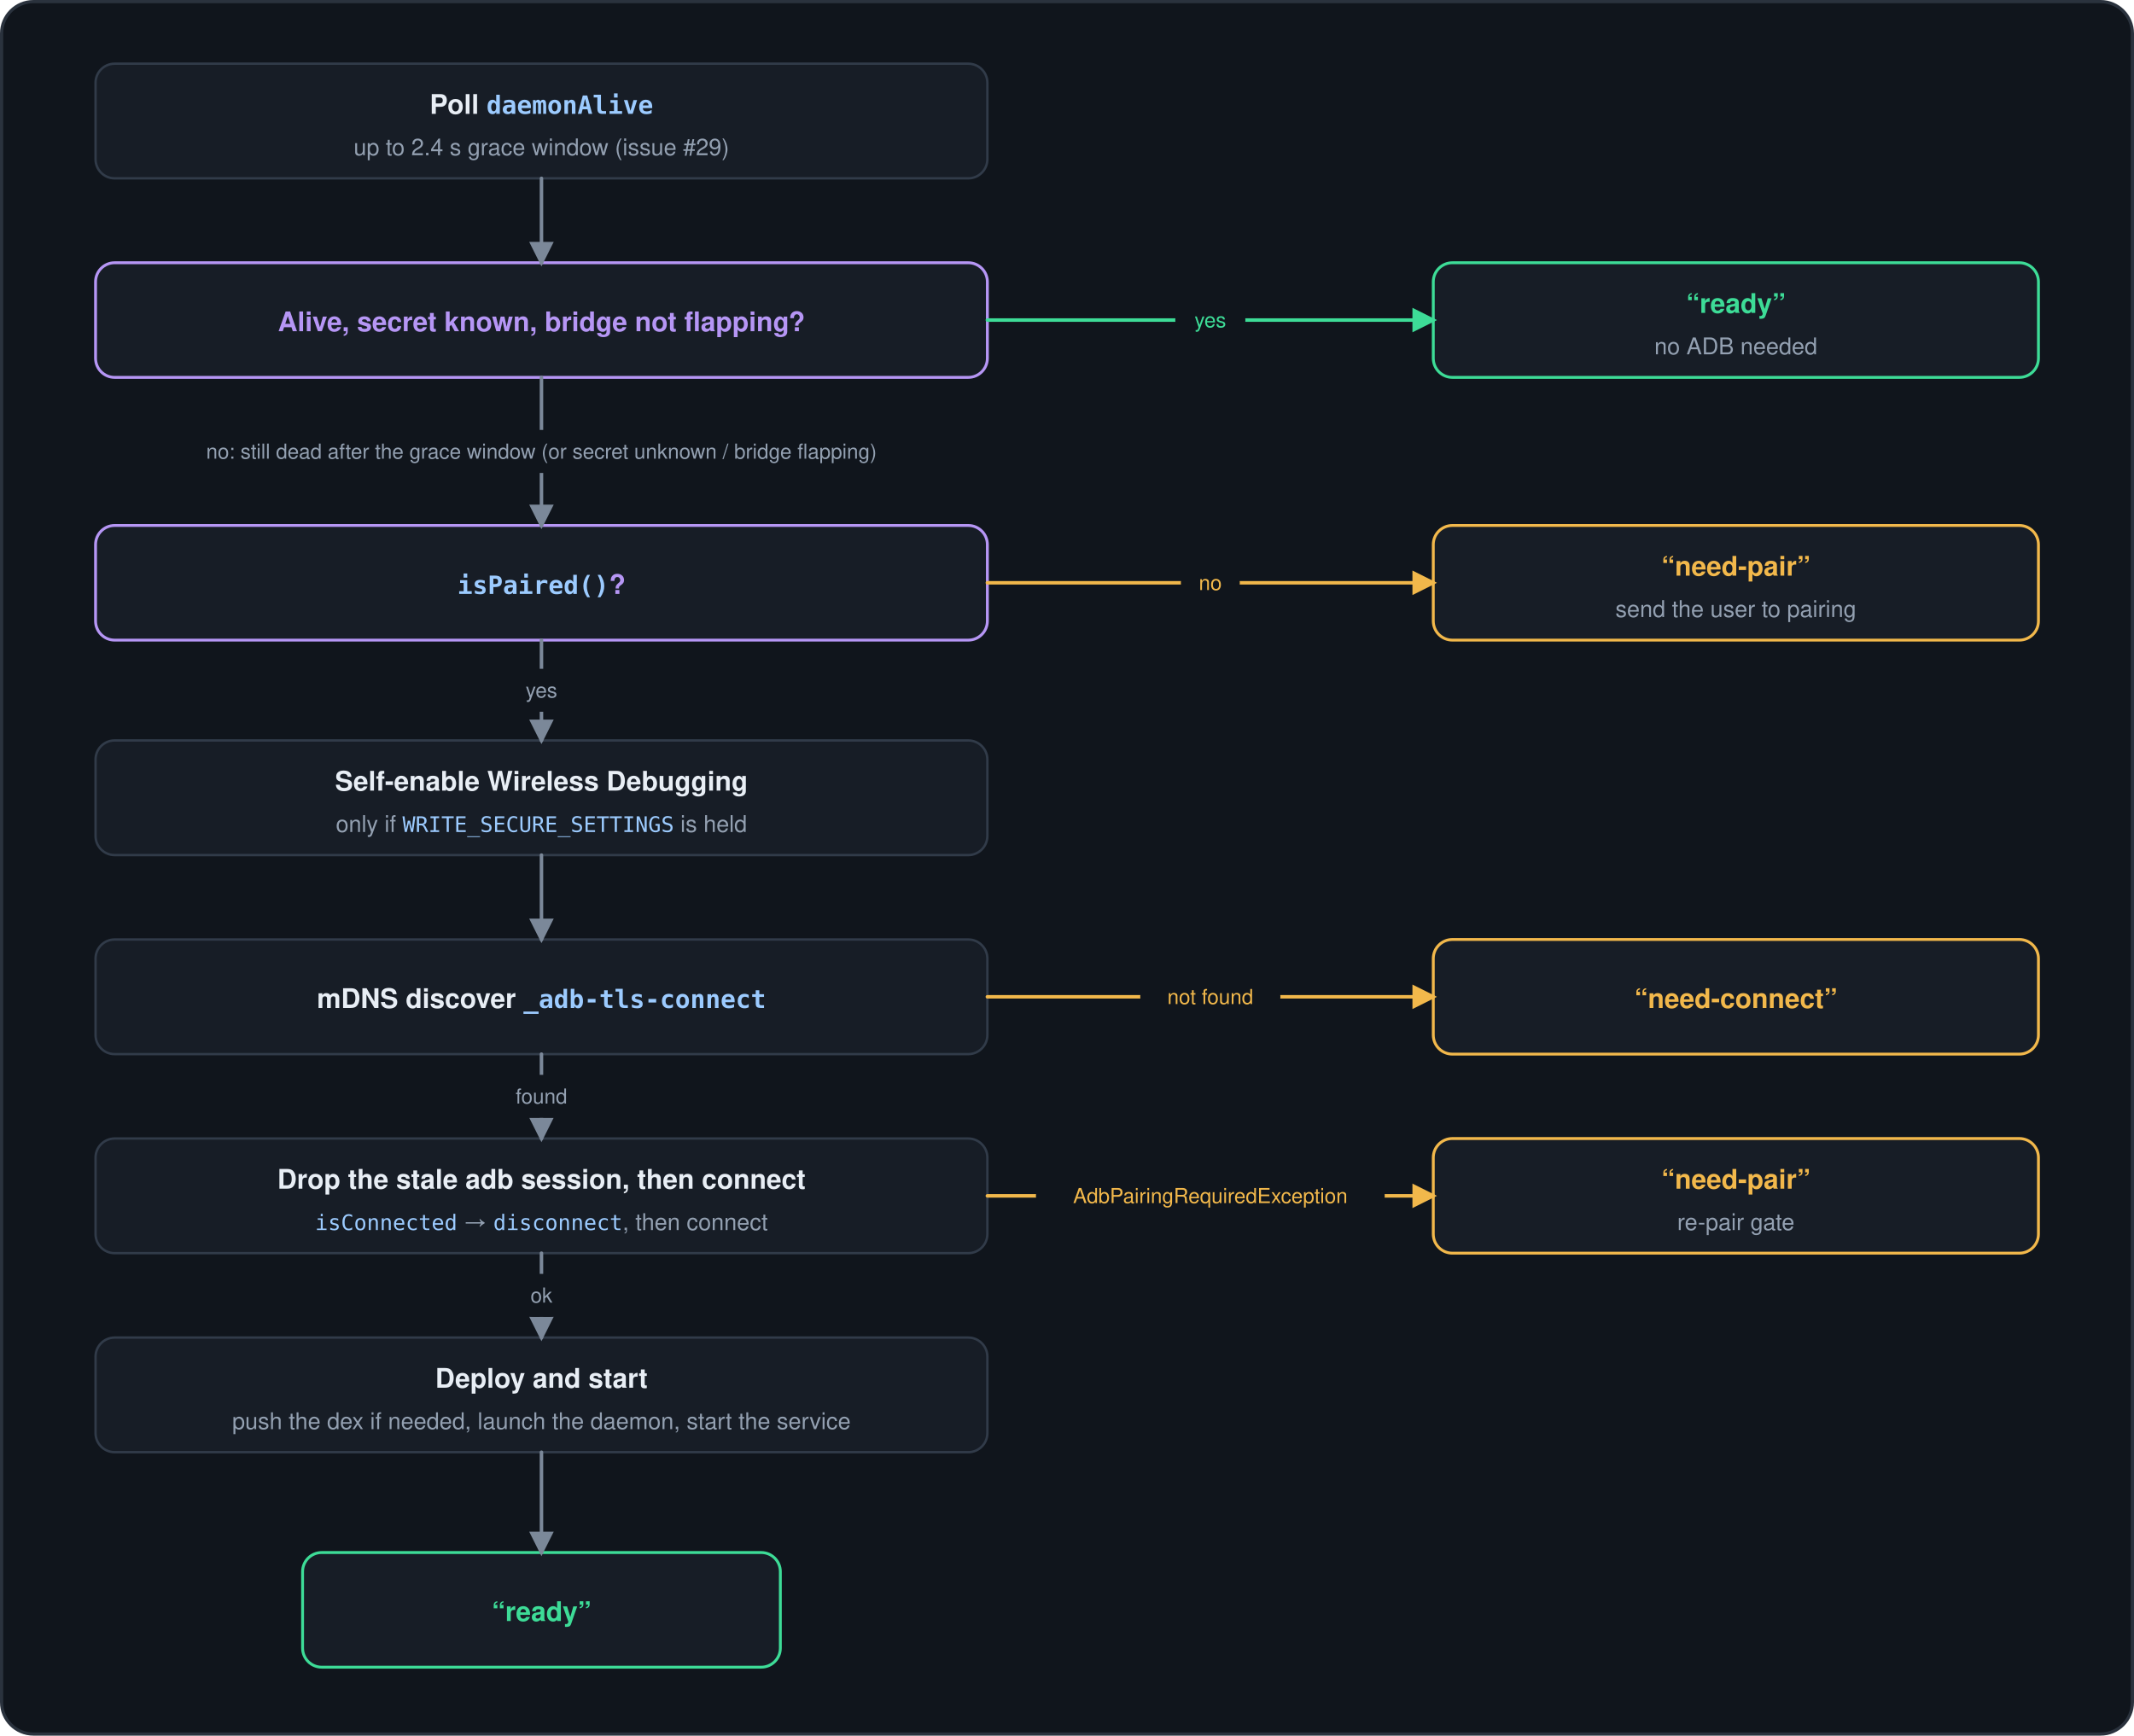
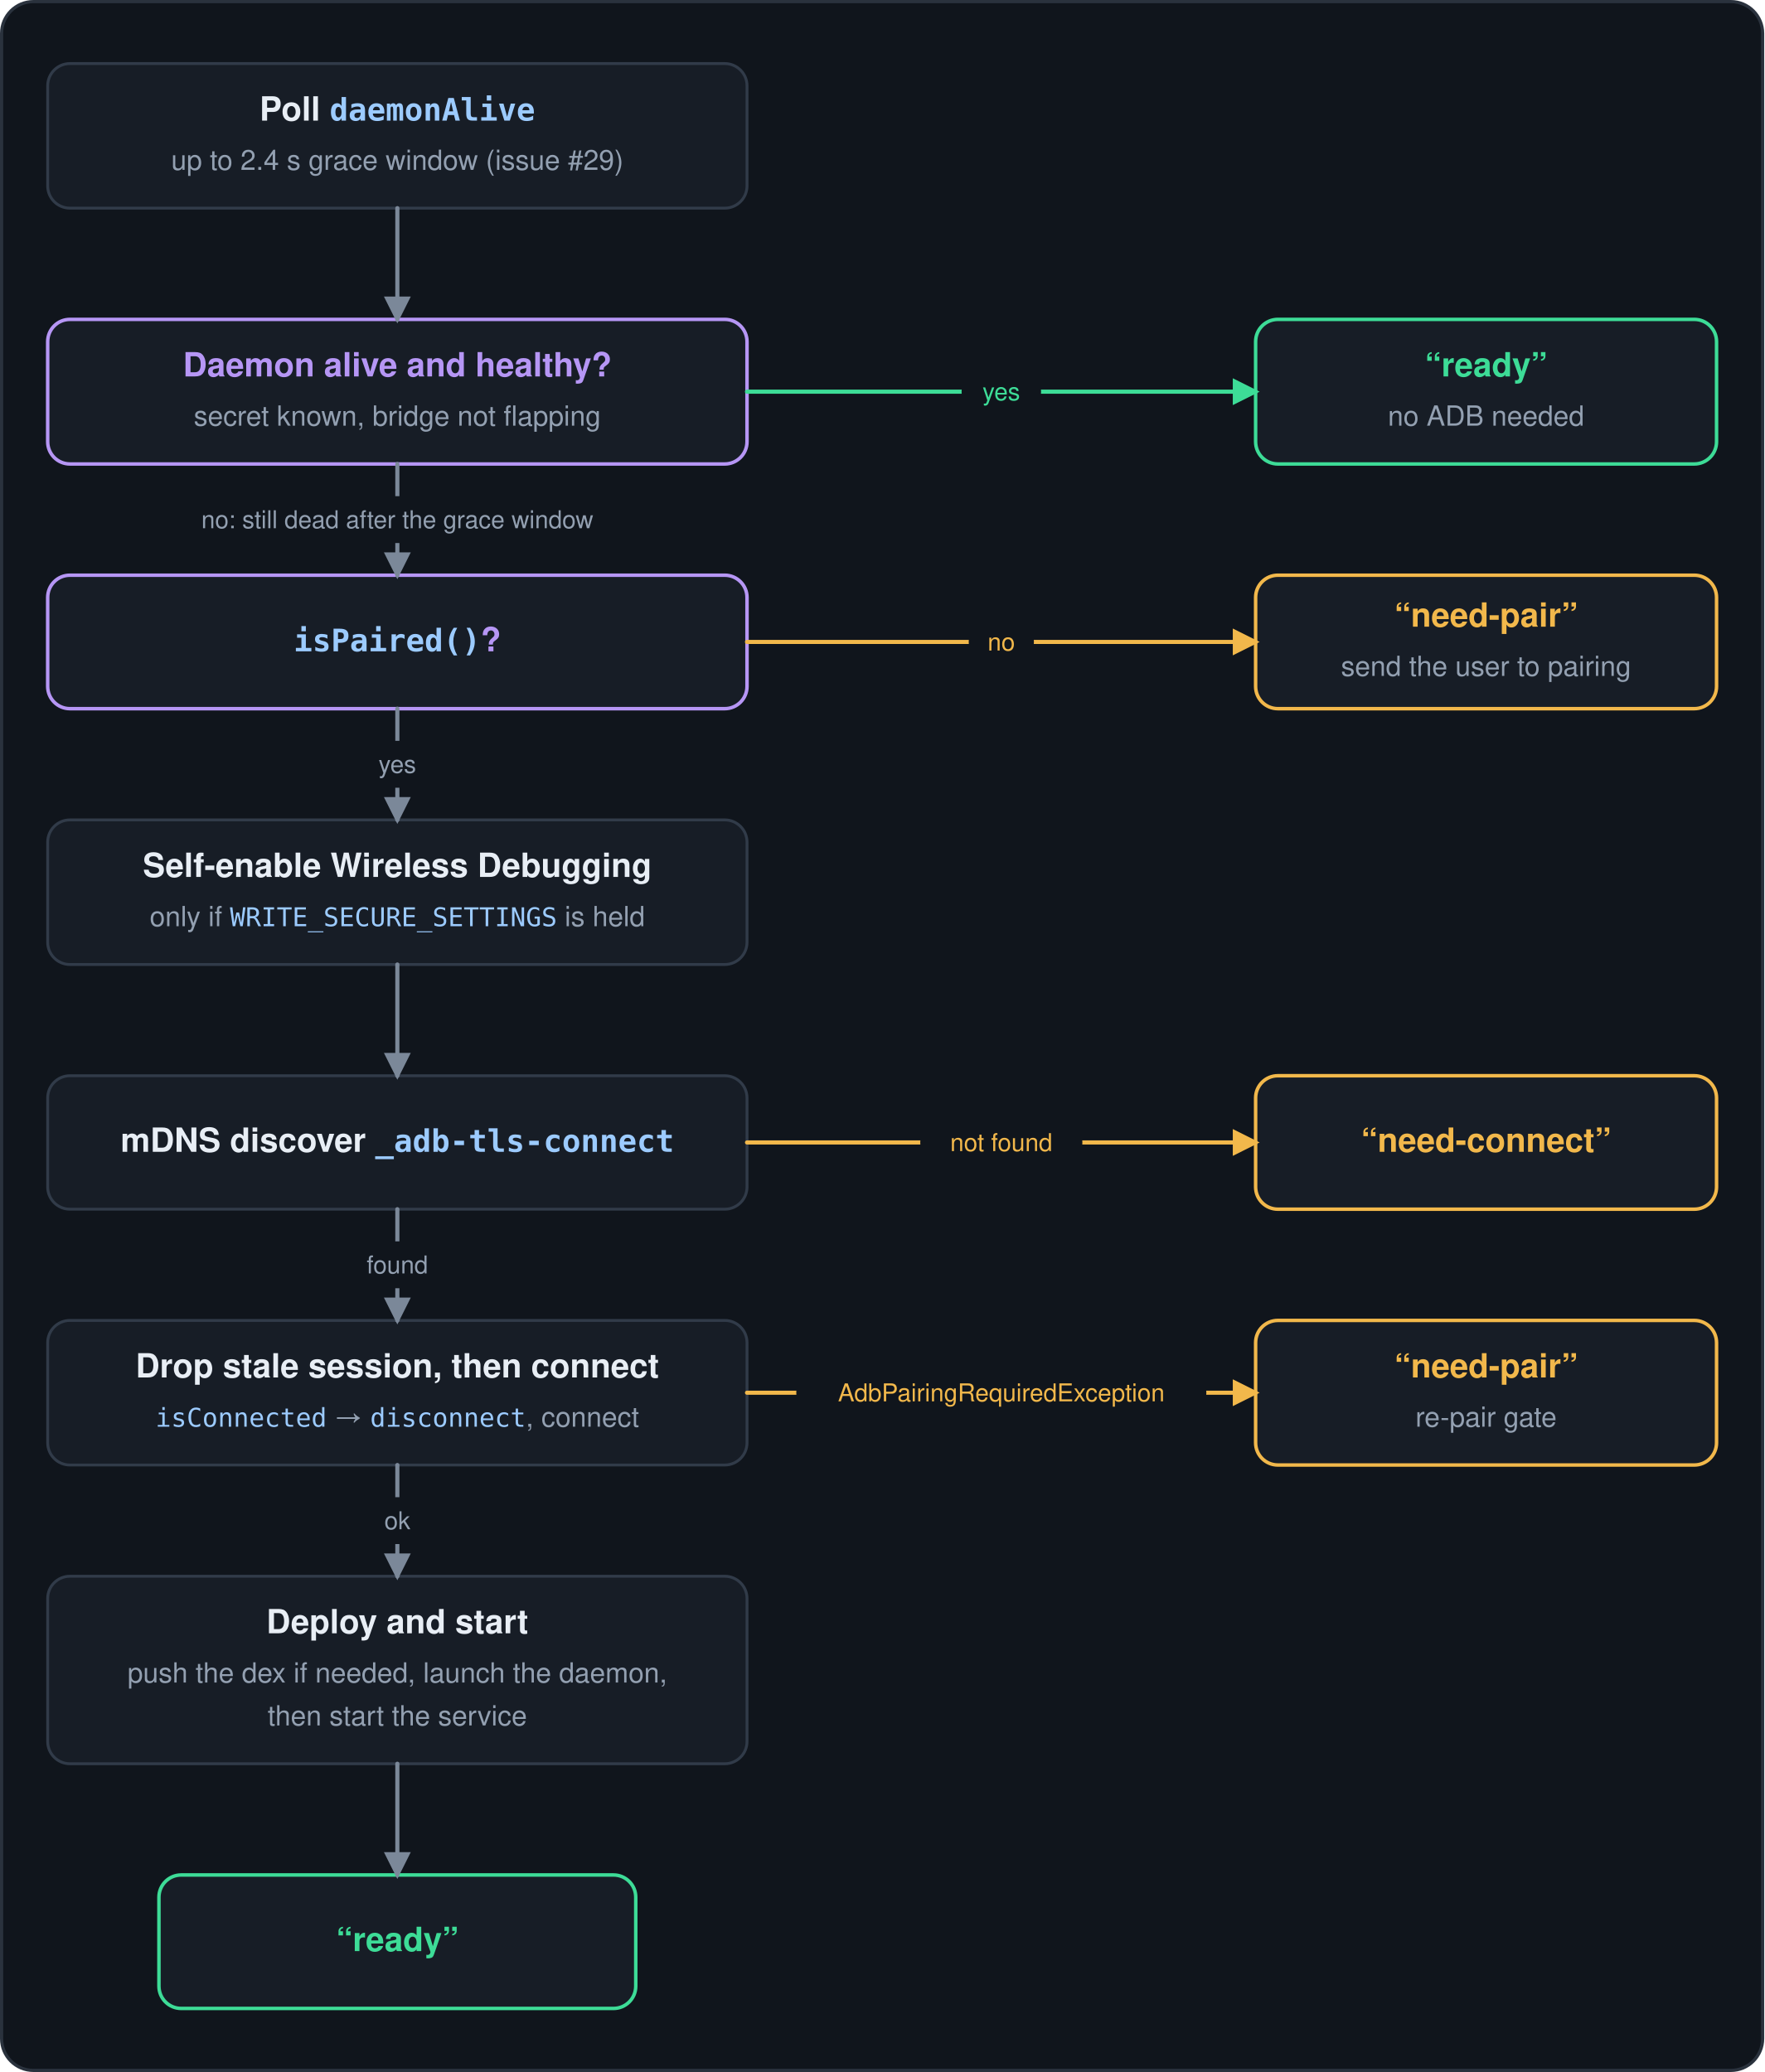
- <svg xmlns="http://www.w3.org/2000/svg" width="1340" height="1090" viewBox="0 0 1340 1090">
+ <svg xmlns="http://www.w3.org/2000/svg" width="1110" height="1304" viewBox="0 0 1110 1304">
  <defs>
-     <marker id="m0" viewBox="0 0 10 10" refX="8.5" refY="5" markerWidth="7" markerHeight="7" orient="auto-start-reverse">
+     <marker id="m0" viewBox="0 0 10 10" refX="8.5" refY="5" markerWidth="6.5" markerHeight="6.5" orient="auto-start-reverse">
      <path d="M0 0L10 5L0 10z" fill="#7B8899" />
    </marker>
-     <marker id="m1" viewBox="0 0 10 10" refX="8.5" refY="5" markerWidth="7" markerHeight="7" orient="auto-start-reverse">
+     <marker id="m1" viewBox="0 0 10 10" refX="8.5" refY="5" markerWidth="6.5" markerHeight="6.5" orient="auto-start-reverse">
      <path d="M0 0L10 5L0 10z" fill="#3DDC97" />
    </marker>
-     <marker id="m2" viewBox="0 0 10 10" refX="8.5" refY="5" markerWidth="7" markerHeight="7" orient="auto-start-reverse">
+     <marker id="m2" viewBox="0 0 10 10" refX="8.5" refY="5" markerWidth="6.5" markerHeight="6.5" orient="auto-start-reverse">
      <path d="M0 0L10 5L0 10z" fill="#F2B84B" />
    </marker>
  </defs>
-   <rect x="1" y="1" width="1338" height="1088" rx="20" fill="#10151C" stroke="#2A323D" stroke-width="2" />
-   <rect x="60" y="40" width="560" height="72" rx="12" fill="#171D26" stroke="#313B49" stroke-width="1.5" />
-   <text x="340" y="71.5" font-family="-apple-system, 'SF Pro Text', 'Helvetica Neue', Helvetica, Arial, sans-serif" font-size="17" font-weight="650" fill="#E8EEF5" text-anchor="middle">Poll <tspan font-family="ui-monospace, 'SF Mono', Menlo, Consolas, monospace" font-size="0.93em" fill="#9CCBFF">daemonAlive</tspan>
+   <rect x="1" y="1" width="1108" height="1302" rx="20" fill="#10151C" stroke="#2A323D" stroke-width="2" />
+   <rect x="30" y="40" width="440" height="91" rx="14" fill="#171D26" stroke="#313B49" stroke-width="1.8" />
+   <text x="250" y="75.9" font-family="-apple-system, 'SF Pro Text', 'Helvetica Neue', Helvetica, Arial, sans-serif" font-size="21" font-weight="650" fill="#E8EEF5" text-anchor="middle">Poll <tspan font-family="ui-monospace, 'SF Mono', Menlo, Consolas, monospace" font-size="0.93em" fill="#9CCBFF">daemonAlive</tspan>
  </text>
-   <text x="340" y="97.5" font-family="-apple-system, 'SF Pro Text', 'Helvetica Neue', Helvetica, Arial, sans-serif" font-size="14.5" font-weight="400" fill="#93A0B1" text-anchor="middle">up to 2.4 s grace window (issue #29)</text>
-   <rect x="60" y="165" width="560" height="72" rx="12" fill="#171D26" stroke="#B696F5" stroke-width="1.8" />
-   <text x="340" y="208" font-family="-apple-system, 'SF Pro Text', 'Helvetica Neue', Helvetica, Arial, sans-serif" font-size="17" font-weight="650" fill="#B696F5" text-anchor="middle">Alive, secret known, bridge not flapping?</text>
-   <rect x="900" y="165" width="380" height="72" rx="12" fill="#171D26" stroke="#3DDC97" stroke-width="1.8" />
-   <text x="1090" y="196.5" font-family="-apple-system, 'SF Pro Text', 'Helvetica Neue', Helvetica, Arial, sans-serif" font-size="17" font-weight="650" fill="#3DDC97" text-anchor="middle">“ready”</text>
-   <text x="1090" y="222.5" font-family="-apple-system, 'SF Pro Text', 'Helvetica Neue', Helvetica, Arial, sans-serif" font-size="14.5" font-weight="400" fill="#93A0B1" text-anchor="middle">no ADB needed</text>
-   <rect x="60" y="330" width="560" height="72" rx="12" fill="#171D26" stroke="#B696F5" stroke-width="1.8" />
-   <text x="340" y="373" font-family="-apple-system, 'SF Pro Text', 'Helvetica Neue', Helvetica, Arial, sans-serif" font-size="17" font-weight="650" fill="#B696F5" text-anchor="middle">
+   <text x="250" y="106.9" font-family="-apple-system, 'SF Pro Text', 'Helvetica Neue', Helvetica, Arial, sans-serif" font-size="17.5" font-weight="400" fill="#93A0B1" text-anchor="middle">up to 2.4 s grace window (issue #29)</text>
+   <rect x="30" y="201" width="440" height="91" rx="14" fill="#171D26" stroke="#B696F5" stroke-width="2.2" />
+   <text x="250" y="236.9" font-family="-apple-system, 'SF Pro Text', 'Helvetica Neue', Helvetica, Arial, sans-serif" font-size="21" font-weight="650" fill="#B696F5" text-anchor="middle">Daemon alive and healthy?</text>
+   <text x="250" y="267.9" font-family="-apple-system, 'SF Pro Text', 'Helvetica Neue', Helvetica, Arial, sans-serif" font-size="17.5" font-weight="400" fill="#93A0B1" text-anchor="middle">secret known, bridge not flapping</text>
+   <rect x="790" y="201" width="290" height="91" rx="14" fill="#171D26" stroke="#3DDC97" stroke-width="2.2" />
+   <text x="935" y="236.9" font-family="-apple-system, 'SF Pro Text', 'Helvetica Neue', Helvetica, Arial, sans-serif" font-size="21" font-weight="650" fill="#3DDC97" text-anchor="middle">“ready”</text>
+   <text x="935" y="267.9" font-family="-apple-system, 'SF Pro Text', 'Helvetica Neue', Helvetica, Arial, sans-serif" font-size="17.5" font-weight="400" fill="#93A0B1" text-anchor="middle">no ADB needed</text>
+   <rect x="30" y="362" width="440" height="84" rx="14" fill="#171D26" stroke="#B696F5" stroke-width="2.2" />
+   <text x="250" y="409.9" font-family="-apple-system, 'SF Pro Text', 'Helvetica Neue', Helvetica, Arial, sans-serif" font-size="21" font-weight="650" fill="#B696F5" text-anchor="middle">
    <tspan font-family="ui-monospace, 'SF Mono', Menlo, Consolas, monospace" font-size="0.93em" fill="#9CCBFF">isPaired()</tspan>?</text>
-   <rect x="900" y="330" width="380" height="72" rx="12" fill="#171D26" stroke="#F2B84B" stroke-width="1.8" />
-   <text x="1090" y="361.5" font-family="-apple-system, 'SF Pro Text', 'Helvetica Neue', Helvetica, Arial, sans-serif" font-size="17" font-weight="650" fill="#F2B84B" text-anchor="middle">“need-pair”</text>
-   <text x="1090" y="387.5" font-family="-apple-system, 'SF Pro Text', 'Helvetica Neue', Helvetica, Arial, sans-serif" font-size="14.5" font-weight="400" fill="#93A0B1" text-anchor="middle">send the user to pairing</text>
-   <rect x="60" y="465" width="560" height="72" rx="12" fill="#171D26" stroke="#313B49" stroke-width="1.5" />
-   <text x="340" y="496.5" font-family="-apple-system, 'SF Pro Text', 'Helvetica Neue', Helvetica, Arial, sans-serif" font-size="17" font-weight="650" fill="#E8EEF5" text-anchor="middle">Self-enable Wireless Debugging</text>
-   <text x="340" y="522.5" font-family="-apple-system, 'SF Pro Text', 'Helvetica Neue', Helvetica, Arial, sans-serif" font-size="14.5" font-weight="400" fill="#93A0B1" text-anchor="middle">only if <tspan font-family="ui-monospace, 'SF Mono', Menlo, Consolas, monospace" font-size="0.93em" fill="#9CCBFF">WRITE_SECURE_SETTINGS</tspan> is held</text>
-   <rect x="60" y="590" width="560" height="72" rx="12" fill="#171D26" stroke="#313B49" stroke-width="1.5" />
-   <text x="340" y="633" font-family="-apple-system, 'SF Pro Text', 'Helvetica Neue', Helvetica, Arial, sans-serif" font-size="17" font-weight="650" fill="#E8EEF5" text-anchor="middle">mDNS discover <tspan font-family="ui-monospace, 'SF Mono', Menlo, Consolas, monospace" font-size="0.93em" fill="#9CCBFF">_adb-tls-connect</tspan>
+   <rect x="790" y="362" width="290" height="84" rx="14" fill="#171D26" stroke="#F2B84B" stroke-width="2.2" />
+   <text x="935" y="394.4" font-family="-apple-system, 'SF Pro Text', 'Helvetica Neue', Helvetica, Arial, sans-serif" font-size="21" font-weight="650" fill="#F2B84B" text-anchor="middle">“need-pair”</text>
+   <text x="935" y="425.4" font-family="-apple-system, 'SF Pro Text', 'Helvetica Neue', Helvetica, Arial, sans-serif" font-size="17.5" font-weight="400" fill="#93A0B1" text-anchor="middle">send the user to pairing</text>
+   <rect x="30" y="516" width="440" height="91" rx="14" fill="#171D26" stroke="#313B49" stroke-width="1.8" />
+   <text x="250" y="551.9" font-family="-apple-system, 'SF Pro Text', 'Helvetica Neue', Helvetica, Arial, sans-serif" font-size="21" font-weight="650" fill="#E8EEF5" text-anchor="middle">Self-enable Wireless Debugging</text>
+   <text x="250" y="582.9" font-family="-apple-system, 'SF Pro Text', 'Helvetica Neue', Helvetica, Arial, sans-serif" font-size="17.5" font-weight="400" fill="#93A0B1" text-anchor="middle">only if <tspan font-family="ui-monospace, 'SF Mono', Menlo, Consolas, monospace" font-size="0.93em" fill="#9CCBFF">WRITE_SECURE_SETTINGS</tspan> is held</text>
+   <rect x="30" y="677" width="440" height="84" rx="14" fill="#171D26" stroke="#313B49" stroke-width="1.8" />
+   <text x="250" y="724.9" font-family="-apple-system, 'SF Pro Text', 'Helvetica Neue', Helvetica, Arial, sans-serif" font-size="21" font-weight="650" fill="#E8EEF5" text-anchor="middle">mDNS discover <tspan font-family="ui-monospace, 'SF Mono', Menlo, Consolas, monospace" font-size="0.93em" fill="#9CCBFF">_adb-tls-connect</tspan>
  </text>
-   <rect x="900" y="590" width="380" height="72" rx="12" fill="#171D26" stroke="#F2B84B" stroke-width="1.8" />
-   <text x="1090" y="633" font-family="-apple-system, 'SF Pro Text', 'Helvetica Neue', Helvetica, Arial, sans-serif" font-size="17" font-weight="650" fill="#F2B84B" text-anchor="middle">“need-connect”</text>
-   <rect x="60" y="715" width="560" height="72" rx="12" fill="#171D26" stroke="#313B49" stroke-width="1.5" />
-   <text x="340" y="746.5" font-family="-apple-system, 'SF Pro Text', 'Helvetica Neue', Helvetica, Arial, sans-serif" font-size="17" font-weight="650" fill="#E8EEF5" text-anchor="middle">Drop the stale adb session, then connect</text>
-   <text x="340" y="772.5" font-family="-apple-system, 'SF Pro Text', 'Helvetica Neue', Helvetica, Arial, sans-serif" font-size="14.5" font-weight="400" fill="#93A0B1" text-anchor="middle">
-     <tspan font-family="ui-monospace, 'SF Mono', Menlo, Consolas, monospace" font-size="0.93em" fill="#9CCBFF">isConnected</tspan> → <tspan font-family="ui-monospace, 'SF Mono', Menlo, Consolas, monospace" font-size="0.93em" fill="#9CCBFF">disconnect</tspan>, then connect</text>
-   <rect x="900" y="715" width="380" height="72" rx="12" fill="#171D26" stroke="#F2B84B" stroke-width="1.8" />
-   <text x="1090" y="746.5" font-family="-apple-system, 'SF Pro Text', 'Helvetica Neue', Helvetica, Arial, sans-serif" font-size="17" font-weight="650" fill="#F2B84B" text-anchor="middle">“need-pair”</text>
-   <text x="1090" y="772.5" font-family="-apple-system, 'SF Pro Text', 'Helvetica Neue', Helvetica, Arial, sans-serif" font-size="14.5" font-weight="400" fill="#93A0B1" text-anchor="middle">re-pair gate</text>
-   <rect x="60" y="840" width="560" height="72" rx="12" fill="#171D26" stroke="#313B49" stroke-width="1.5" />
-   <text x="340" y="871.5" font-family="-apple-system, 'SF Pro Text', 'Helvetica Neue', Helvetica, Arial, sans-serif" font-size="17" font-weight="650" fill="#E8EEF5" text-anchor="middle">Deploy and start</text>
-   <text x="340" y="897.5" font-family="-apple-system, 'SF Pro Text', 'Helvetica Neue', Helvetica, Arial, sans-serif" font-size="14.5" font-weight="400" fill="#93A0B1" text-anchor="middle">push the dex if needed, launch the daemon, start the service</text>
-   <rect x="190" y="975" width="300" height="72" rx="12" fill="#171D26" stroke="#3DDC97" stroke-width="1.8" />
-   <text x="340" y="1018" font-family="-apple-system, 'SF Pro Text', 'Helvetica Neue', Helvetica, Arial, sans-serif" font-size="17" font-weight="650" fill="#3DDC97" text-anchor="middle">“ready”</text>
-   <path d="M340 112 L340 165" fill="none" stroke="#7B8899" stroke-width="2.2" stroke-linecap="round" marker-end="url(#m0)" />
-   <path d="M620 201 L900 201" fill="none" stroke="#3DDC97" stroke-width="2.2" stroke-linecap="round" marker-end="url(#m1)" />
-   <rect x="738" y="187.5" width="44" height="27" rx="13.5" fill="#10151C" stroke="none" stroke-width="1" />
-   <text x="760" y="205.55" font-family="-apple-system, 'SF Pro Text', 'Helvetica Neue', Helvetica, Arial, sans-serif" font-size="13" font-weight="400" fill="#3DDC97" text-anchor="middle">yes</text>
-   <path d="M340 237 L340 330" fill="none" stroke="#7B8899" stroke-width="2.2" stroke-linecap="round" marker-end="url(#m0)" />
-   <rect x="56" y="270" width="568" height="27" rx="13.5" fill="#10151C" stroke="none" stroke-width="1" />
-   <text x="340" y="288.05" font-family="-apple-system, 'SF Pro Text', 'Helvetica Neue', Helvetica, Arial, sans-serif" font-size="13" font-weight="400" fill="#93A0B1" text-anchor="middle">no: still dead after the grace window (or secret unknown / bridge flapping)</text>
-   <path d="M620 366 L900 366" fill="none" stroke="#F2B84B" stroke-width="2.2" stroke-linecap="round" marker-end="url(#m2)" />
-   <rect x="741.5" y="352.5" width="37" height="27" rx="13.5" fill="#10151C" stroke="none" stroke-width="1" />
-   <text x="760" y="370.55" font-family="-apple-system, 'SF Pro Text', 'Helvetica Neue', Helvetica, Arial, sans-serif" font-size="13" font-weight="400" fill="#F2B84B" text-anchor="middle">no</text>
-   <path d="M340 402 L340 465" fill="none" stroke="#7B8899" stroke-width="2.2" stroke-linecap="round" marker-end="url(#m0)" />
-   <rect x="318" y="420" width="44" height="27" rx="13.5" fill="#10151C" stroke="none" stroke-width="1" />
-   <text x="340" y="438.05" font-family="-apple-system, 'SF Pro Text', 'Helvetica Neue', Helvetica, Arial, sans-serif" font-size="13" font-weight="400" fill="#93A0B1" text-anchor="middle">yes</text>
-   <path d="M340 537 L340 590" fill="none" stroke="#7B8899" stroke-width="2.2" stroke-linecap="round" marker-end="url(#m0)" />
-   <path d="M620 626 L900 626" fill="none" stroke="#F2B84B" stroke-width="2.2" stroke-linecap="round" marker-end="url(#m2)" />
-   <rect x="716" y="612.5" width="88" height="27" rx="13.5" fill="#10151C" stroke="none" stroke-width="1" />
-   <text x="760" y="630.55" font-family="-apple-system, 'SF Pro Text', 'Helvetica Neue', Helvetica, Arial, sans-serif" font-size="13" font-weight="400" fill="#F2B84B" text-anchor="middle">not found</text>
-   <path d="M340 662 L340 715" fill="none" stroke="#7B8899" stroke-width="2.2" stroke-linecap="round" marker-end="url(#m0)" />
-   <rect x="311" y="675" width="58" height="27" rx="13.5" fill="#10151C" stroke="none" stroke-width="1" />
-   <text x="340" y="693.05" font-family="-apple-system, 'SF Pro Text', 'Helvetica Neue', Helvetica, Arial, sans-serif" font-size="13" font-weight="400" fill="#93A0B1" text-anchor="middle">found</text>
-   <path d="M620 751 L900 751" fill="none" stroke="#F2B84B" stroke-width="2.2" stroke-linecap="round" marker-end="url(#m2)" />
-   <rect x="650.5" y="737.5" width="219" height="27" rx="13.5" fill="#10151C" stroke="none" stroke-width="1" />
-   <text x="760" y="755.55" font-family="-apple-system, 'SF Pro Text', 'Helvetica Neue', Helvetica, Arial, sans-serif" font-size="13" font-weight="400" fill="#F2B84B" text-anchor="middle">AdbPairingRequiredException</text>
-   <path d="M340 787 L340 840" fill="none" stroke="#7B8899" stroke-width="2.2" stroke-linecap="round" marker-end="url(#m0)" />
-   <rect x="321.5" y="800" width="37" height="27" rx="13.5" fill="#10151C" stroke="none" stroke-width="1" />
-   <text x="340" y="818.05" font-family="-apple-system, 'SF Pro Text', 'Helvetica Neue', Helvetica, Arial, sans-serif" font-size="13" font-weight="400" fill="#93A0B1" text-anchor="middle">ok</text>
-   <path d="M340 912 L340 975" fill="none" stroke="#7B8899" stroke-width="2.2" stroke-linecap="round" marker-end="url(#m0)" />
+   <rect x="790" y="677" width="290" height="84" rx="14" fill="#171D26" stroke="#F2B84B" stroke-width="2.2" />
+   <text x="935" y="724.9" font-family="-apple-system, 'SF Pro Text', 'Helvetica Neue', Helvetica, Arial, sans-serif" font-size="21" font-weight="650" fill="#F2B84B" text-anchor="middle">“need-connect”</text>
+   <rect x="30" y="831" width="440" height="91" rx="14" fill="#171D26" stroke="#313B49" stroke-width="1.8" />
+   <text x="250" y="866.9" font-family="-apple-system, 'SF Pro Text', 'Helvetica Neue', Helvetica, Arial, sans-serif" font-size="21" font-weight="650" fill="#E8EEF5" text-anchor="middle">Drop stale session, then connect</text>
+   <text x="250" y="897.9" font-family="-apple-system, 'SF Pro Text', 'Helvetica Neue', Helvetica, Arial, sans-serif" font-size="17.5" font-weight="400" fill="#93A0B1" text-anchor="middle">
+     <tspan font-family="ui-monospace, 'SF Mono', Menlo, Consolas, monospace" font-size="0.93em" fill="#9CCBFF">isConnected</tspan> → <tspan font-family="ui-monospace, 'SF Mono', Menlo, Consolas, monospace" font-size="0.93em" fill="#9CCBFF">disconnect</tspan>, connect</text>
+   <rect x="790" y="831" width="290" height="91" rx="14" fill="#171D26" stroke="#F2B84B" stroke-width="2.2" />
+   <text x="935" y="866.9" font-family="-apple-system, 'SF Pro Text', 'Helvetica Neue', Helvetica, Arial, sans-serif" font-size="21" font-weight="650" fill="#F2B84B" text-anchor="middle">“need-pair”</text>
+   <text x="935" y="897.9" font-family="-apple-system, 'SF Pro Text', 'Helvetica Neue', Helvetica, Arial, sans-serif" font-size="17.5" font-weight="400" fill="#93A0B1" text-anchor="middle">re-pair gate</text>
+   <rect x="30" y="992" width="440" height="118" rx="14" fill="#171D26" stroke="#313B49" stroke-width="1.8" />
+   <text x="250" y="1027.9" font-family="-apple-system, 'SF Pro Text', 'Helvetica Neue', Helvetica, Arial, sans-serif" font-size="21" font-weight="650" fill="#E8EEF5" text-anchor="middle">Deploy and start</text>
+   <text x="250" y="1058.9" font-family="-apple-system, 'SF Pro Text', 'Helvetica Neue', Helvetica, Arial, sans-serif" font-size="17.5" font-weight="400" fill="#93A0B1" text-anchor="middle">push the dex if needed, launch the daemon,</text>
+   <text x="250" y="1085.9" font-family="-apple-system, 'SF Pro Text', 'Helvetica Neue', Helvetica, Arial, sans-serif" font-size="17.5" font-weight="400" fill="#93A0B1" text-anchor="middle">then start the service</text>
+   <rect x="100" y="1180" width="300" height="84" rx="14" fill="#171D26" stroke="#3DDC97" stroke-width="2.2" />
+   <text x="250" y="1227.9" font-family="-apple-system, 'SF Pro Text', 'Helvetica Neue', Helvetica, Arial, sans-serif" font-size="21" font-weight="650" fill="#3DDC97" text-anchor="middle">“ready”</text>
+   <path d="M250 131 L250 201" fill="none" stroke="#7B8899" stroke-width="2.6" stroke-linecap="round" marker-end="url(#m0)" />
+   <path d="M470 246.5 L790 246.5" fill="none" stroke="#3DDC97" stroke-width="2.6" stroke-linecap="round" marker-end="url(#m1)" />
+   <rect x="605" y="231.75" width="50" height="29.5" rx="14.75" fill="#10151C" stroke="none" stroke-width="1" />
+   <text x="630" y="251.925" font-family="-apple-system, 'SF Pro Text', 'Helvetica Neue', Helvetica, Arial, sans-serif" font-size="15.5" font-weight="400" fill="#3DDC97" text-anchor="middle">yes</text>
+   <path d="M250 292 L250 362" fill="none" stroke="#7B8899" stroke-width="2.6" stroke-linecap="round" marker-end="url(#m0)" />
+   <rect x="77.5" y="312.25" width="345" height="29.5" rx="14.75" fill="#10151C" stroke="none" stroke-width="1" />
+   <text x="250" y="332.425" font-family="-apple-system, 'SF Pro Text', 'Helvetica Neue', Helvetica, Arial, sans-serif" font-size="15.5" font-weight="400" fill="#93A0B1" text-anchor="middle">no: still dead after the grace window</text>
+   <path d="M470 404 L790 404" fill="none" stroke="#F2B84B" stroke-width="2.6" stroke-linecap="round" marker-end="url(#m2)" />
+   <rect x="609.5" y="389.25" width="41" height="29.5" rx="14.75" fill="#10151C" stroke="none" stroke-width="1" />
+   <text x="630" y="409.425" font-family="-apple-system, 'SF Pro Text', 'Helvetica Neue', Helvetica, Arial, sans-serif" font-size="15.5" font-weight="400" fill="#F2B84B" text-anchor="middle">no</text>
+   <path d="M250 446 L250 516" fill="none" stroke="#7B8899" stroke-width="2.6" stroke-linecap="round" marker-end="url(#m0)" />
+   <rect x="225" y="466.25" width="50" height="29.5" rx="14.75" fill="#10151C" stroke="none" stroke-width="1" />
+   <text x="250" y="486.425" font-family="-apple-system, 'SF Pro Text', 'Helvetica Neue', Helvetica, Arial, sans-serif" font-size="15.5" font-weight="400" fill="#93A0B1" text-anchor="middle">yes</text>
+   <path d="M250 607 L250 677" fill="none" stroke="#7B8899" stroke-width="2.6" stroke-linecap="round" marker-end="url(#m0)" />
+   <path d="M470 719 L790 719" fill="none" stroke="#F2B84B" stroke-width="2.6" stroke-linecap="round" marker-end="url(#m2)" />
+   <rect x="579" y="704.25" width="102" height="29.5" rx="14.75" fill="#10151C" stroke="none" stroke-width="1" />
+   <text x="630" y="724.425" font-family="-apple-system, 'SF Pro Text', 'Helvetica Neue', Helvetica, Arial, sans-serif" font-size="15.5" font-weight="400" fill="#F2B84B" text-anchor="middle">not found</text>
+   <path d="M250 761 L250 831" fill="none" stroke="#7B8899" stroke-width="2.6" stroke-linecap="round" marker-end="url(#m0)" />
+   <rect x="216.5" y="781.25" width="67" height="29.5" rx="14.75" fill="#10151C" stroke="none" stroke-width="1" />
+   <text x="250" y="801.425" font-family="-apple-system, 'SF Pro Text', 'Helvetica Neue', Helvetica, Arial, sans-serif" font-size="15.5" font-weight="400" fill="#93A0B1" text-anchor="middle">found</text>
+   <path d="M470 876.5 L790 876.5" fill="none" stroke="#F2B84B" stroke-width="2.6" stroke-linecap="round" marker-end="url(#m2)" />
+   <rect x="501" y="861.75" width="258" height="29.5" rx="14.75" fill="#10151C" stroke="none" stroke-width="1" />
+   <text x="630" y="881.925" font-family="-apple-system, 'SF Pro Text', 'Helvetica Neue', Helvetica, Arial, sans-serif" font-size="15.5" font-weight="400" fill="#F2B84B" text-anchor="middle">AdbPairingRequiredException</text>
+   <path d="M250 922 L250 992" fill="none" stroke="#7B8899" stroke-width="2.6" stroke-linecap="round" marker-end="url(#m0)" />
+   <rect x="229.5" y="942.25" width="41" height="29.5" rx="14.75" fill="#10151C" stroke="none" stroke-width="1" />
+   <text x="250" y="962.425" font-family="-apple-system, 'SF Pro Text', 'Helvetica Neue', Helvetica, Arial, sans-serif" font-size="15.5" font-weight="400" fill="#93A0B1" text-anchor="middle">ok</text>
+   <path d="M250 1110 L250 1180" fill="none" stroke="#7B8899" stroke-width="2.6" stroke-linecap="round" marker-end="url(#m0)" />
</svg>
